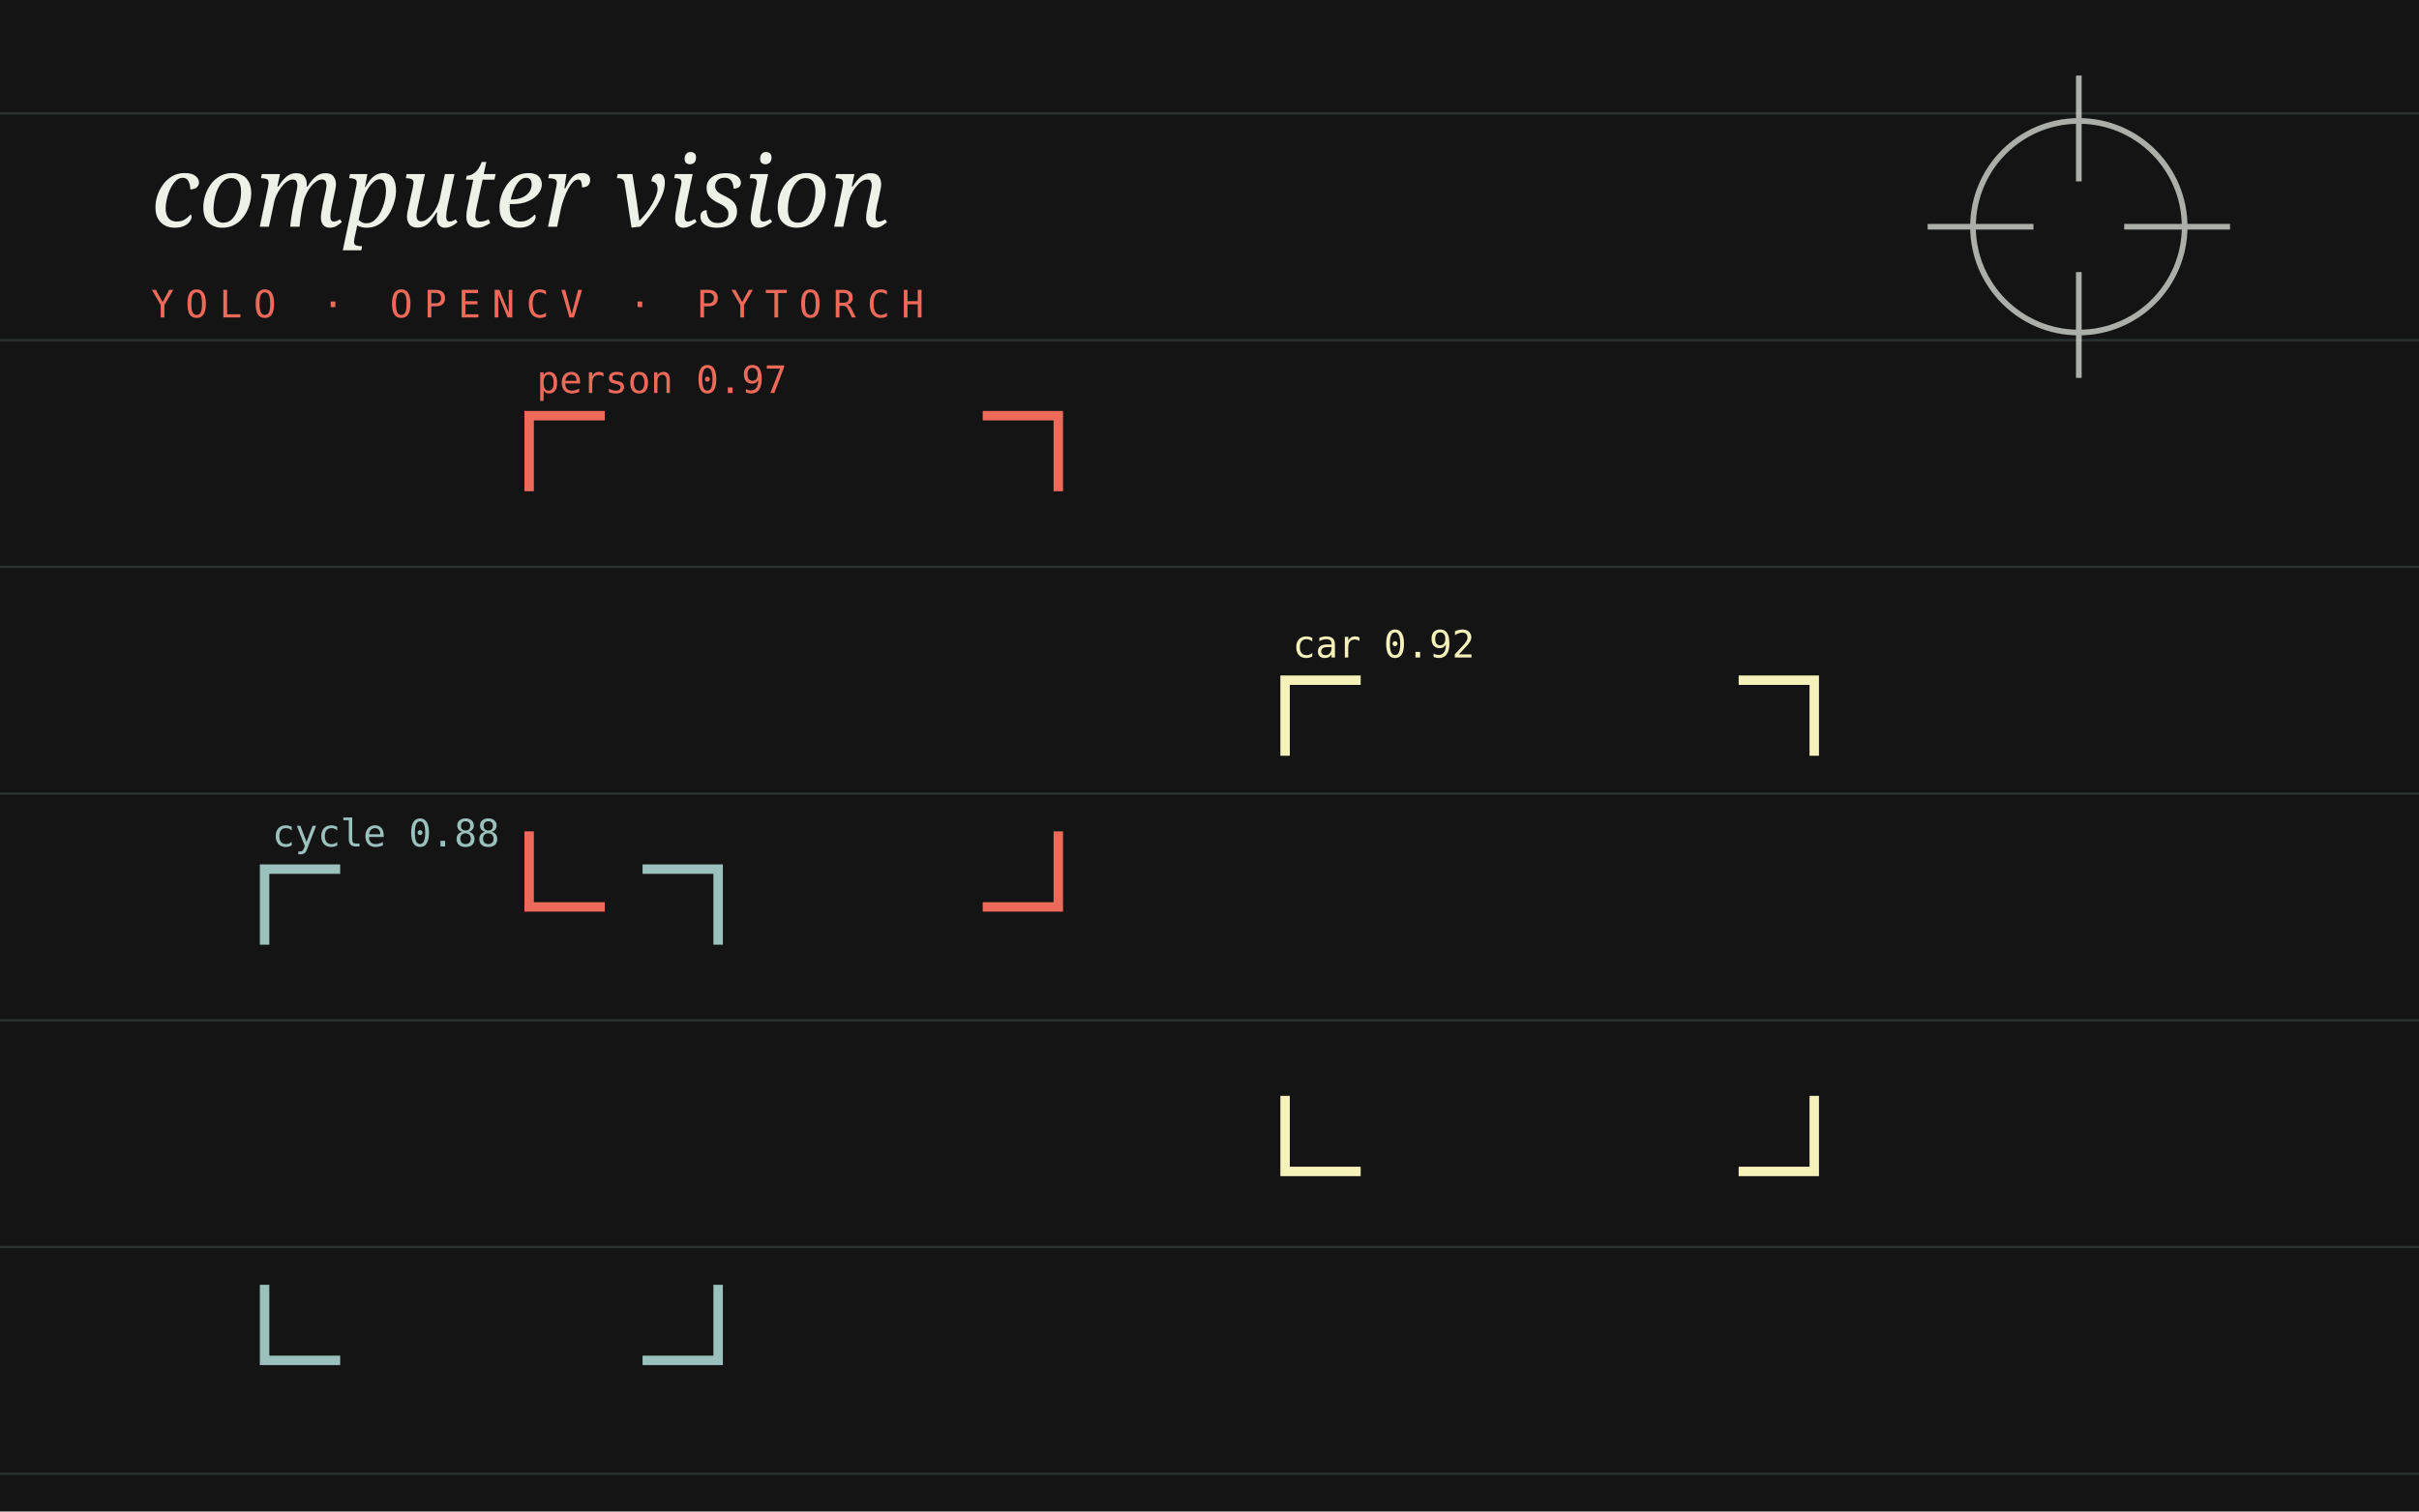
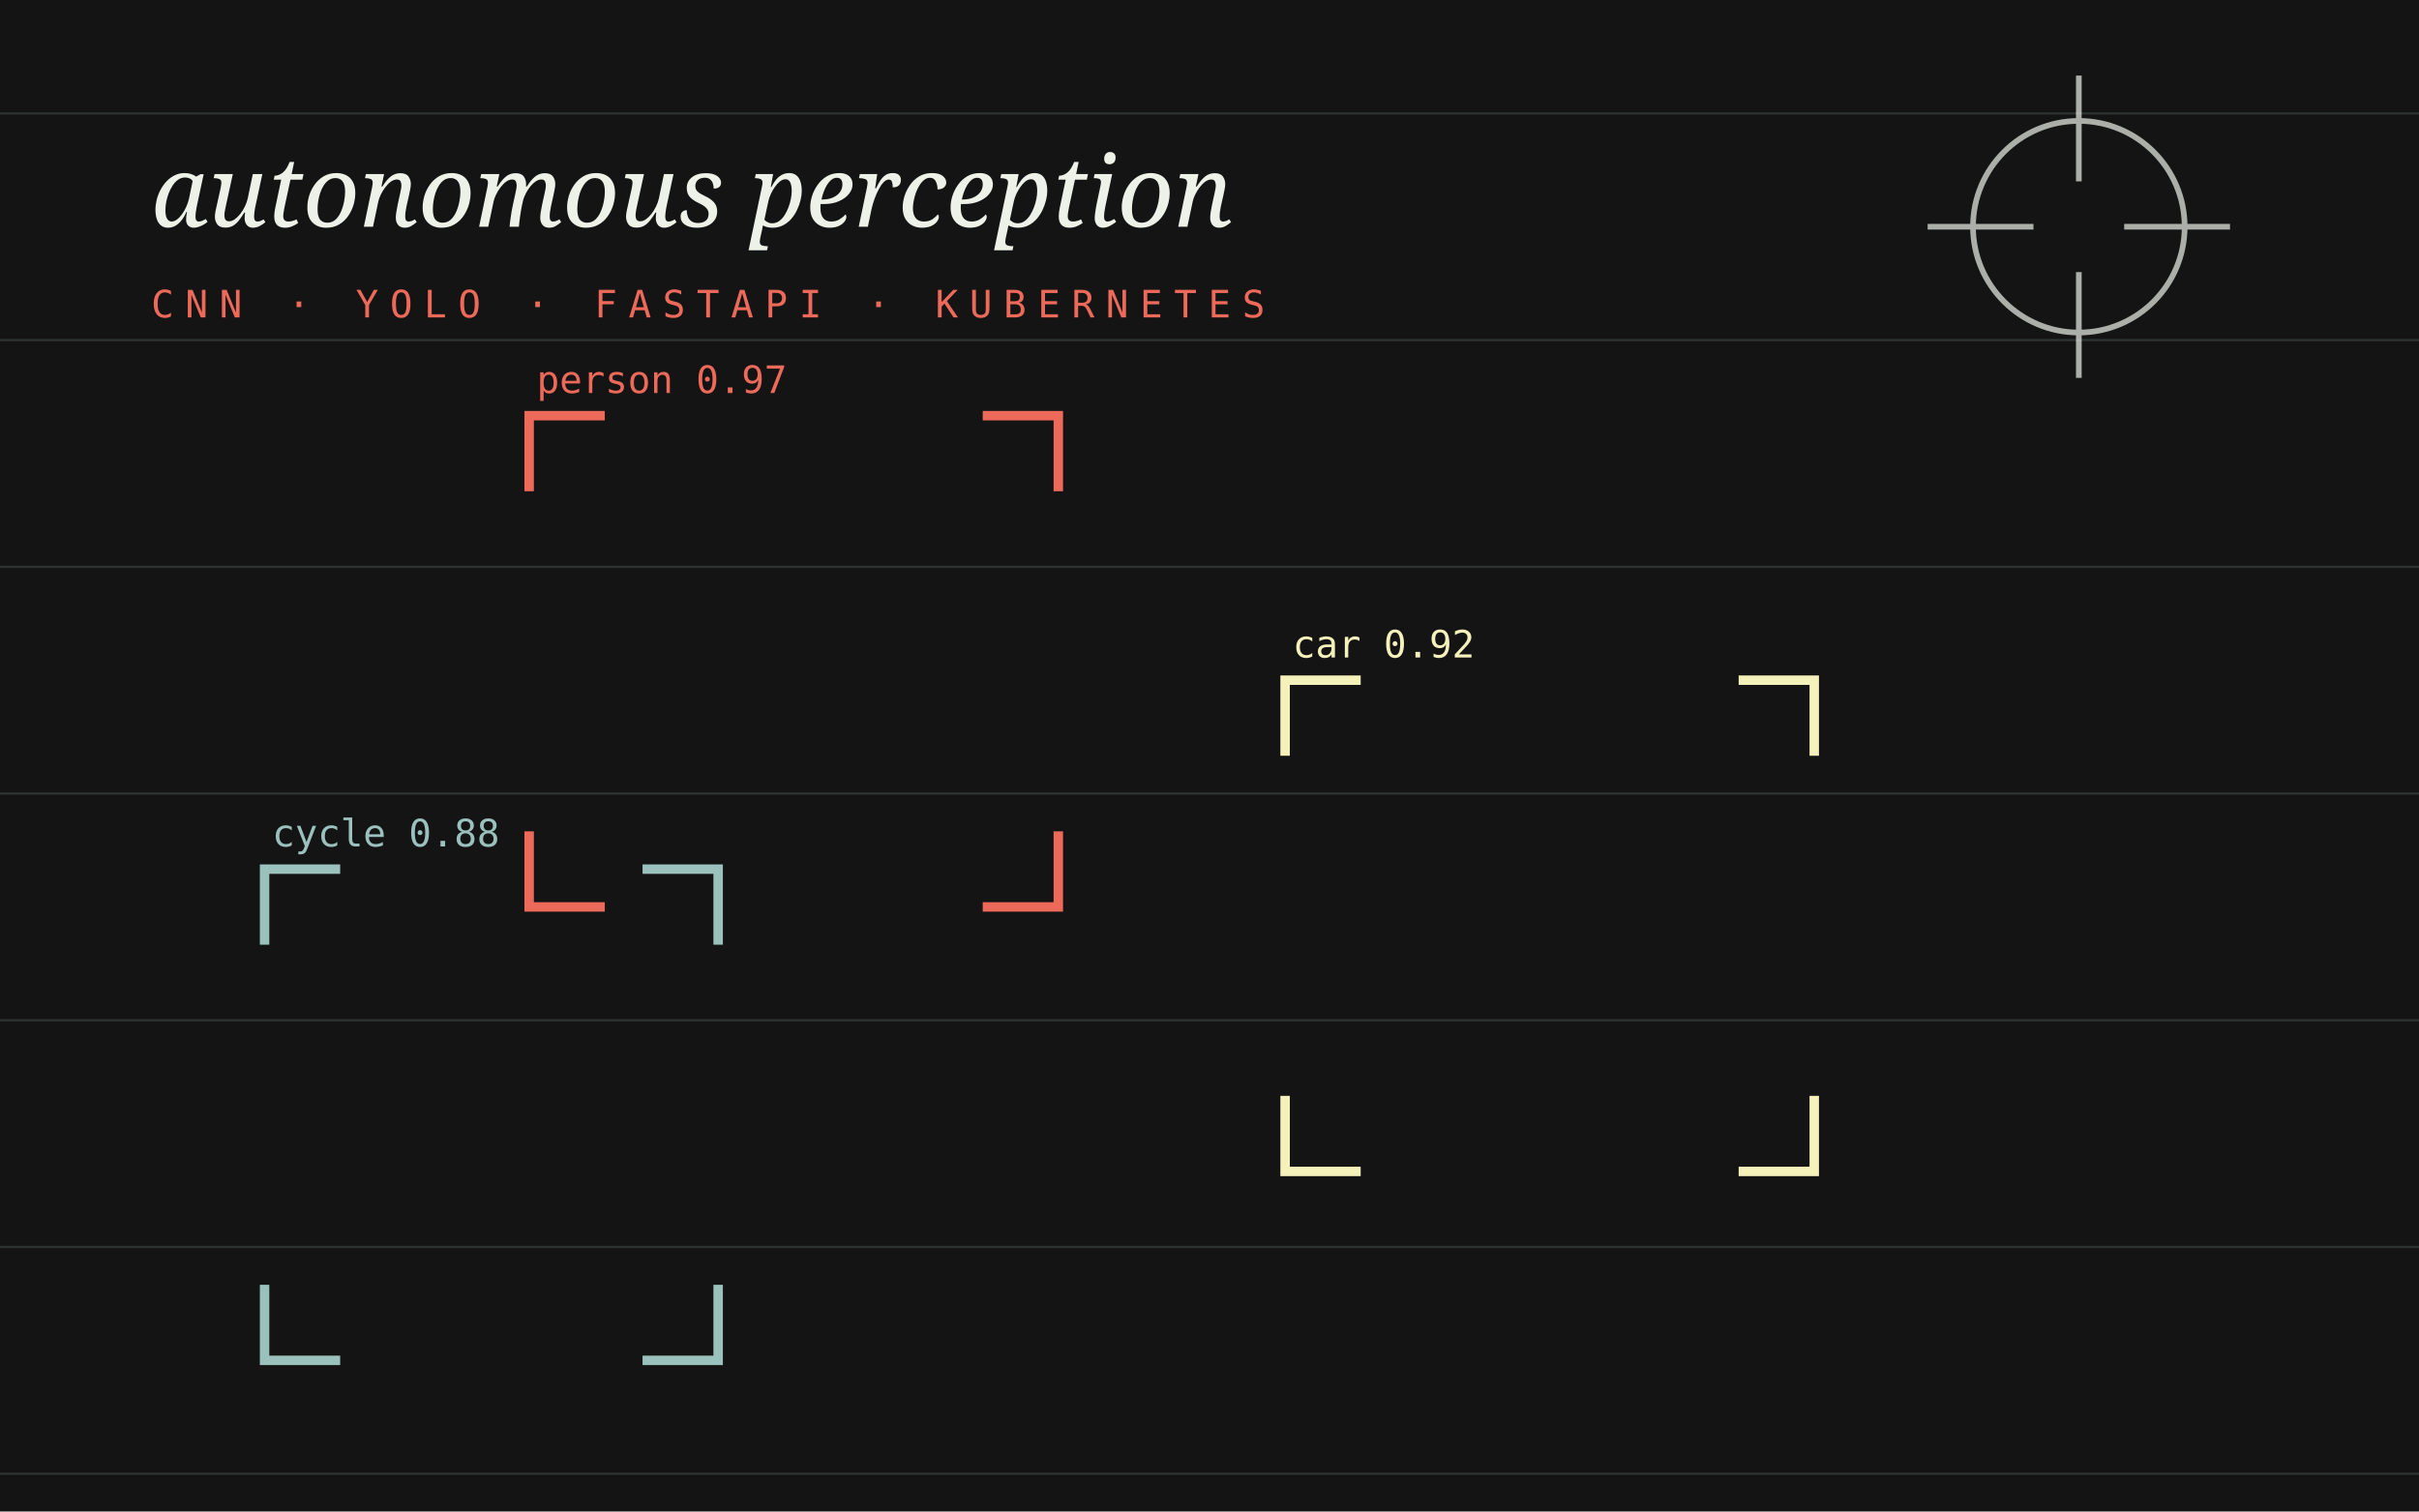
- <svg xmlns="http://www.w3.org/2000/svg" viewBox="0 0 640 400" role="img" aria-label="Computer Vision Projects">
+ <svg xmlns="http://www.w3.org/2000/svg" viewBox="0 0 640 400" role="img" aria-label="Autonomous Driving Perception Models">
  <rect width="640" height="400" fill="#141414" />
  <g stroke="#9bc1bc" stroke-width="0.6" opacity="0.18">
    <path d="M0 30 H640 M0 90 H640 M0 150 H640 M0 210 H640 M0 270 H640 M0 330 H640 M0 390 H640" />
  </g>
  <g stroke-width="2.5" fill="none">
    <g stroke="#ed6a5a">
      <path d="M140 130 L140 110 L160 110" />
      <path d="M260 110 L280 110 L280 130" />
      <path d="M280 220 L280 240 L260 240" />
      <path d="M160 240 L140 240 L140 220" />
    </g>
    <text x="142" y="104" font-family="Space Mono, monospace" font-size="10" fill="#ed6a5a">person 0.97</text>
    <g stroke="#f4f1bb">
      <path d="M340 200 L340 180 L360 180" />
      <path d="M460 180 L480 180 L480 200" />
      <path d="M480 290 L480 310 L460 310" />
      <path d="M360 310 L340 310 L340 290" />
    </g>
    <text x="342" y="174" font-family="Space Mono, monospace" font-size="10" fill="#f4f1bb">car 0.92</text>
    <g stroke="#9bc1bc">
      <path d="M70 250 L70 230 L90 230" />
      <path d="M170 230 L190 230 L190 250" />
      <path d="M190 340 L190 360 L170 360" />
      <path d="M90 360 L70 360 L70 340" />
    </g>
    <text x="72" y="224" font-family="Space Mono, monospace" font-size="10" fill="#9bc1bc">cycle 0.88</text>
  </g>
  <g transform="translate(550 60)" stroke="#edf1e8" stroke-width="1.5" fill="none" opacity="0.7">
    <circle r="28" />
    <line x1="-40" y1="0" x2="-12" y2="0" />
    <line x1="12" y1="0" x2="40" y2="0" />
    <line x1="0" y1="-40" x2="0" y2="-12" />
    <line x1="0" y1="12" x2="0" y2="40" />
  </g>
-   <text x="40" y="60" font-family="Playfair Display, serif" font-style="italic" font-size="26" fill="#edf1e8">computer vision</text>
-   <text x="40" y="84" font-family="Space Mono, monospace" font-size="10" fill="#ed6a5a" letter-spacing="3">YOLO · OPENCV · PYTORCH</text>
+   <text x="40" y="60" font-family="Playfair Display, serif" font-style="italic" font-size="26" fill="#edf1e8">autonomous perception</text>
+   <text x="40" y="84" font-family="Space Mono, monospace" font-size="10" fill="#ed6a5a" letter-spacing="3">CNN · YOLO · FASTAPI · KUBERNETES</text>
</svg>
